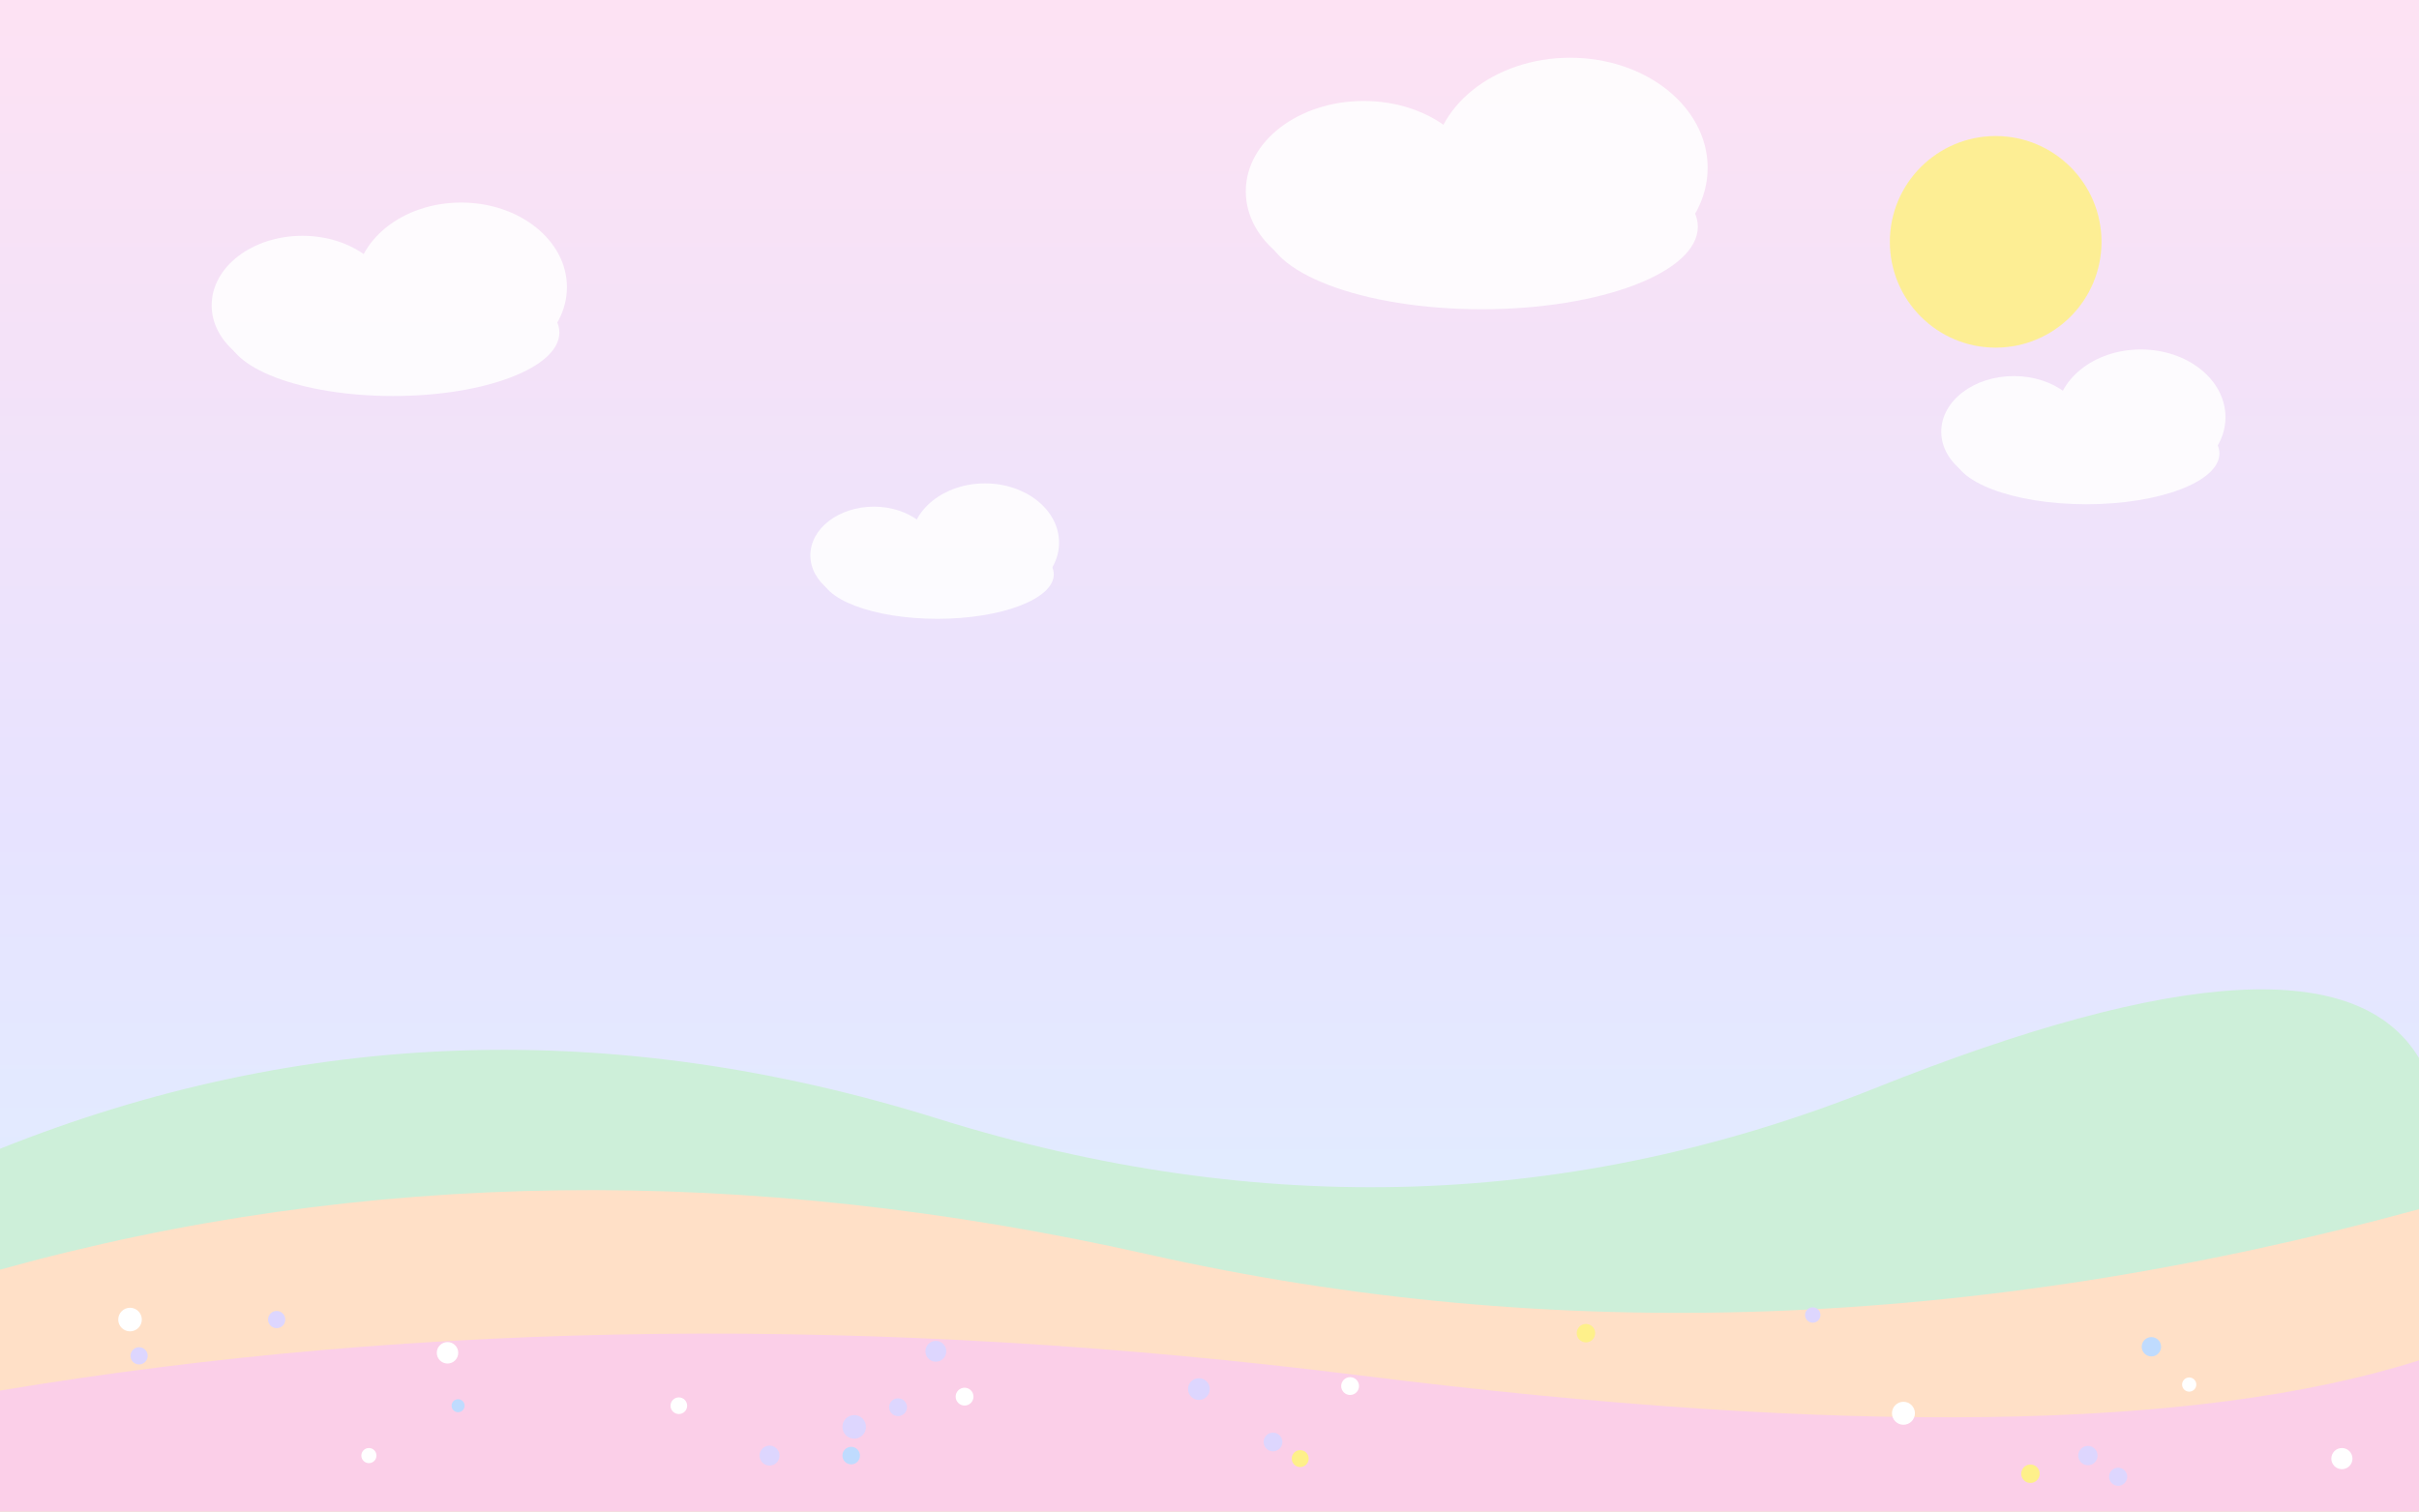
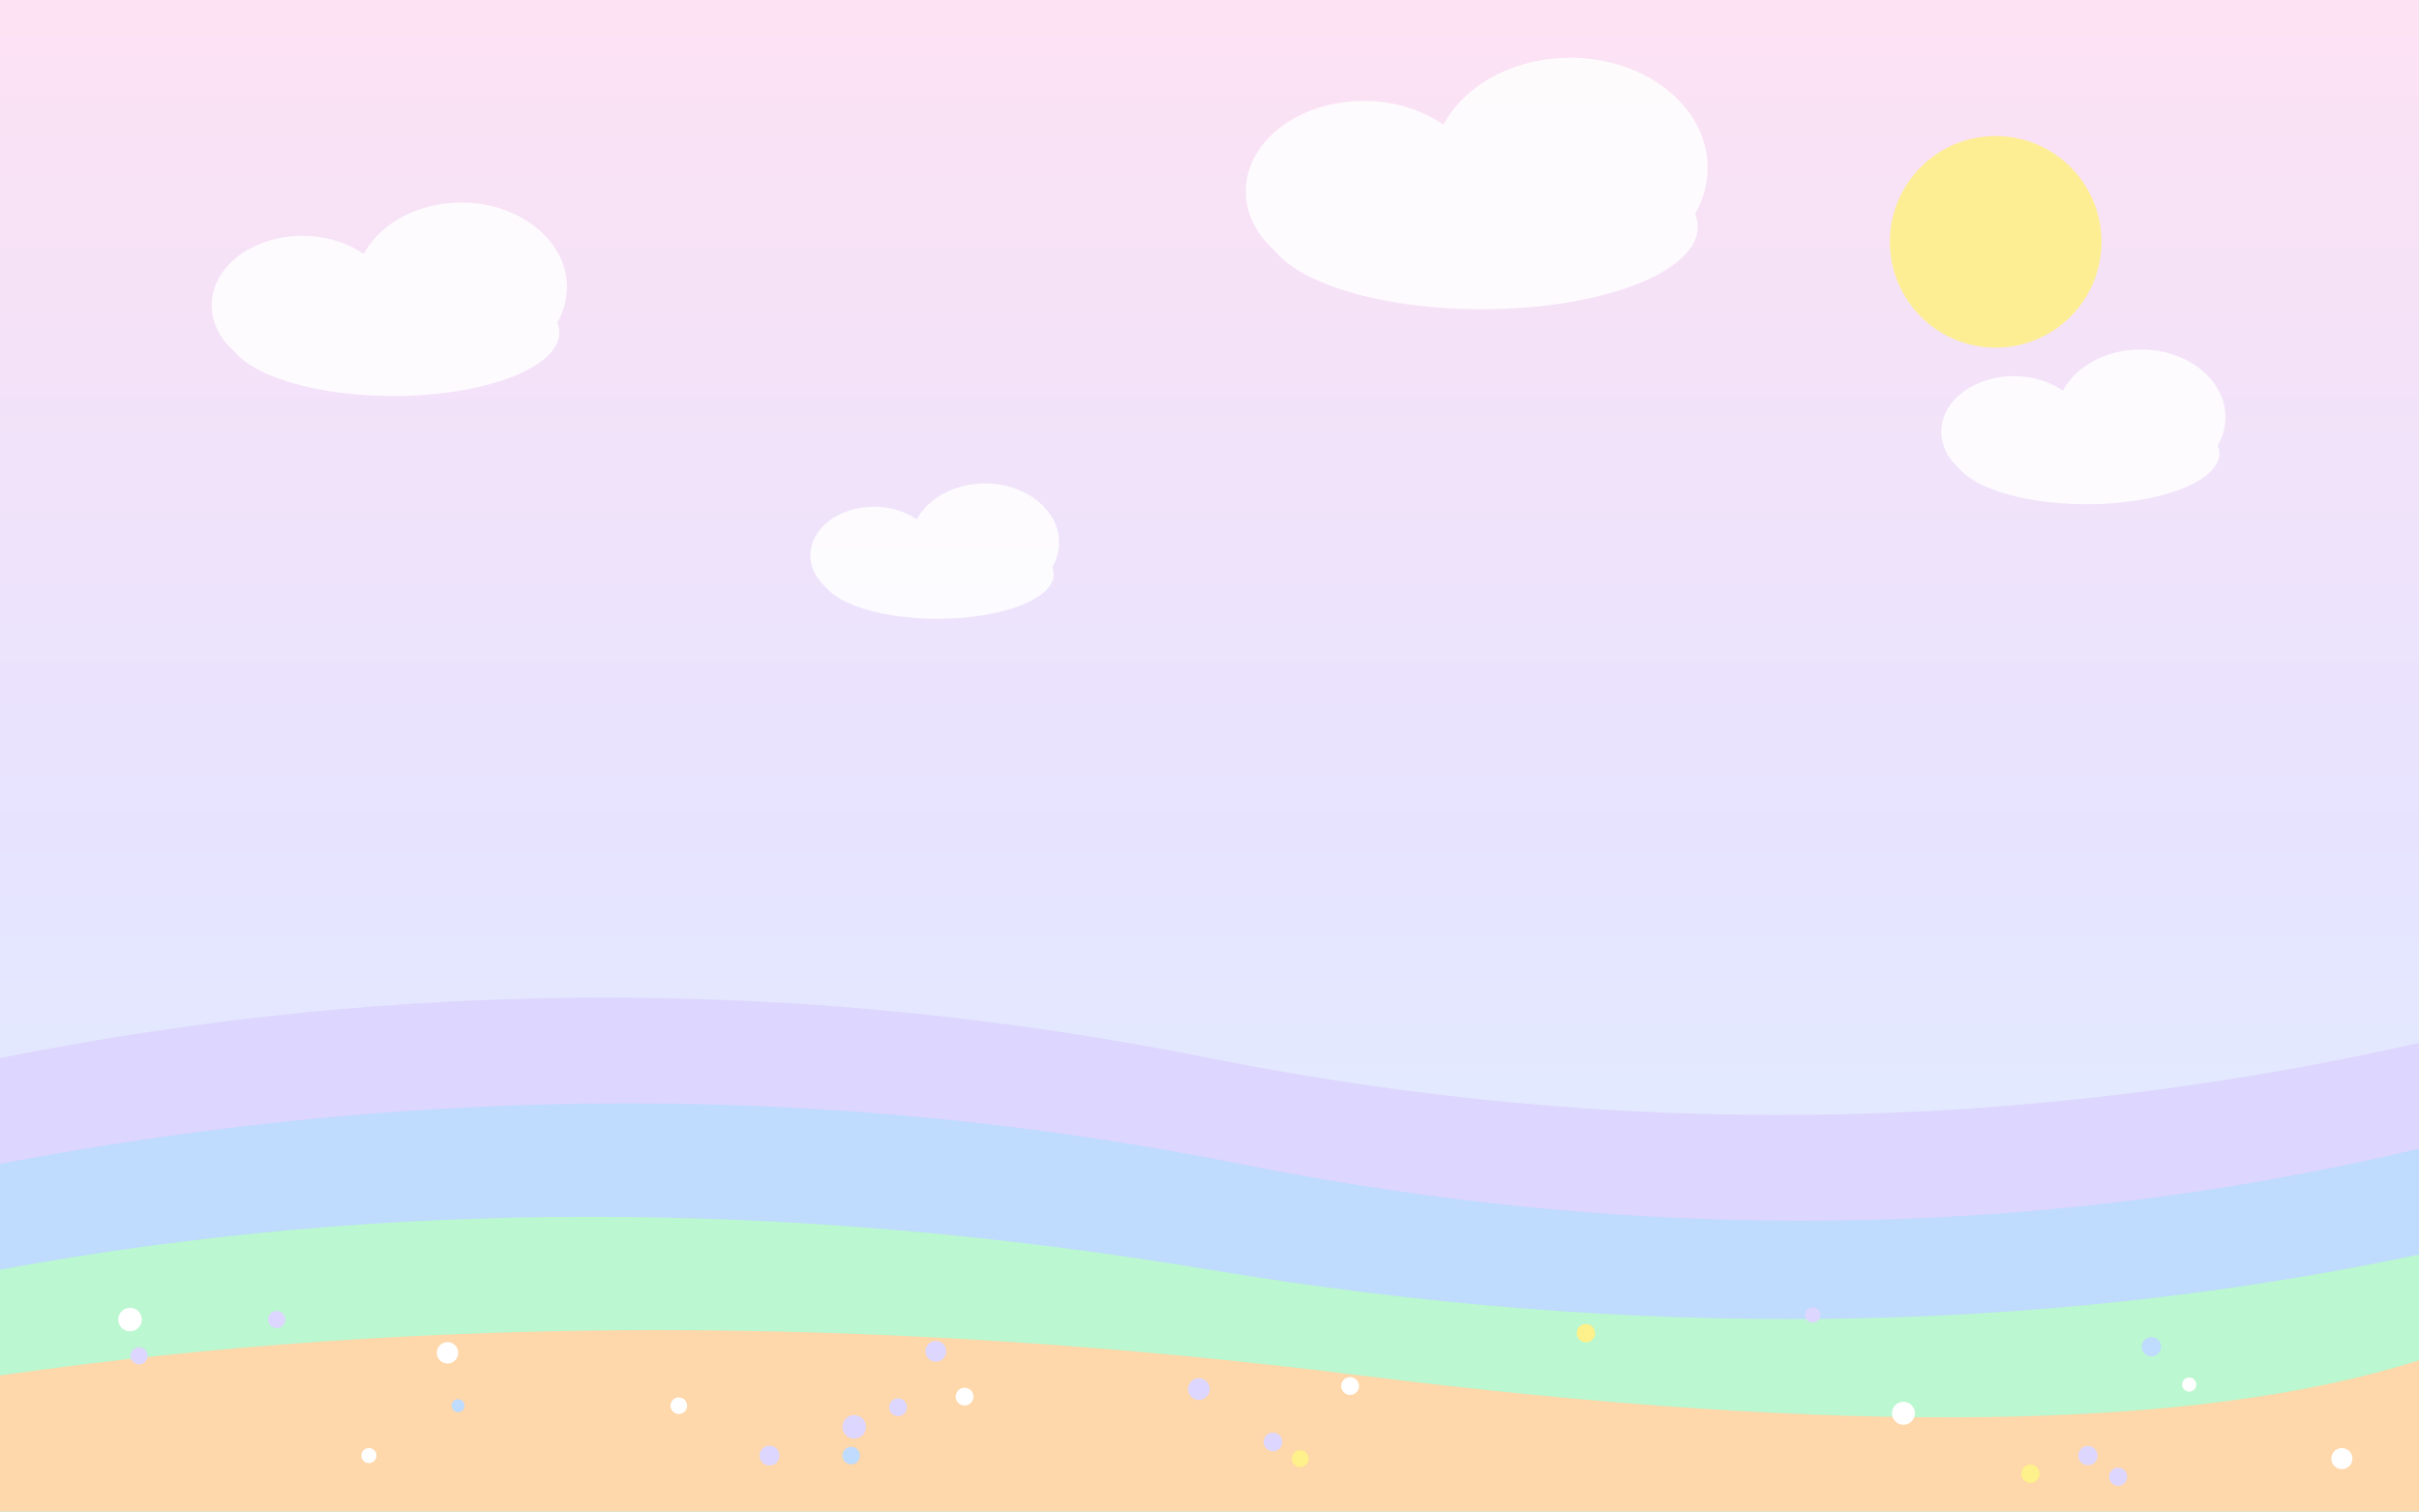
<svg xmlns="http://www.w3.org/2000/svg" width="1600" height="1000" viewBox="0 0 1600 1000">
  <defs>
    <linearGradient id="sky" x1="0" y1="0" x2="0" y2="1">
      <stop offset="0" stop-color="#FDE2F3" />
      <stop offset="0.55" stop-color="#E7E3FF" />
      <stop offset="1" stop-color="#DDF3FF" />
    </linearGradient>
  </defs>
  <rect width="100%" height="100%" fill="url(#sky)" />
  <circle cx="1320" cy="160" r="70" fill="#FEF08A" opacity="0.9" />
  <g fill="#FFFFFF" opacity="0.85" transform="translate(260 220) scale(1.0)">
    <ellipse cx="0" cy="0" rx="110" ry="42" />
    <ellipse cx="-60" cy="-18" rx="60" ry="46" />
    <ellipse cx="45" cy="-30" rx="70" ry="56" />
  </g>
  <g fill="#FFFFFF" opacity="0.85" transform="translate(980 150) scale(1.3)">
    <ellipse cx="0" cy="0" rx="110" ry="42" />
    <ellipse cx="-60" cy="-18" rx="60" ry="46" />
    <ellipse cx="45" cy="-30" rx="70" ry="56" />
  </g>
  <g fill="#FFFFFF" opacity="0.85" transform="translate(1380 300) scale(0.8)">
    <ellipse cx="0" cy="0" rx="110" ry="42" />
    <ellipse cx="-60" cy="-18" rx="60" ry="46" />
    <ellipse cx="45" cy="-30" rx="70" ry="56" />
  </g>
  <g fill="#FFFFFF" opacity="0.85" transform="translate(620 380) scale(0.7)">
    <ellipse cx="0" cy="0" rx="110" ry="42" />
    <ellipse cx="-60" cy="-18" rx="60" ry="46" />
    <ellipse cx="45" cy="-30" rx="70" ry="56" />
  </g>
-   <path d="M0 760 Q300 640 620 740 T1240 720 T1600 700 V1000 H0Z" fill="#CDEFD9" />
-   <path d="M0 840 Q360 740 760 830 T1600 800 V1000 H0Z" fill="#FFE0C7" />
-   <path d="M0 920 Q420 850 900 910 T1600 900 V1000 H0Z" fill="#FBCFE8" />
+   <path d="M0 700 Q400 620 800 700 T1600 690 V1000 H0Z" fill="#DDD6FE" />
+   <path d="M0 770 Q420 690 820 770 T1600 760 V1000 H0Z" fill="#BFDBFE" />
+   <path d="M0 840 Q380 770 800 840 T1600 830 V1000 H0Z" fill="#BBF7D0" />
+   <path d="M0 910 Q420 850 900 910 T1600 900 V1000 H0Z" fill="#FED7AA" />
  <circle cx="244" cy="963" r="5.0" fill="#FFFFFF" />
  <circle cx="793" cy="919" r="7.2" fill="#DDD6FE" />
  <circle cx="183" cy="873" r="5.7" fill="#DDD6FE" />
  <circle cx="1199" cy="870" r="5.1" fill="#DDD6FE" />
  <circle cx="1259" cy="935" r="7.6" fill="#FFFFFF" />
  <circle cx="86" cy="873" r="7.8" fill="#FFFFFF" />
  <circle cx="619" cy="894" r="6.9" fill="#DDD6FE" />
  <circle cx="842" cy="954" r="6.2" fill="#DDD6FE" />
  <circle cx="565" cy="944" r="7.8" fill="#DDD6FE" />
  <circle cx="1448" cy="916" r="4.7" fill="#FFFFFF" />
  <circle cx="1549" cy="965" r="7.0" fill="#FFFFFF" />
  <circle cx="1401" cy="977" r="6.0" fill="#DDD6FE" />
  <circle cx="1423" cy="891" r="6.4" fill="#BFDBFE" />
  <circle cx="1381" cy="963" r="6.4" fill="#DDD6FE" />
  <circle cx="92" cy="897" r="5.7" fill="#DDD6FE" />
  <circle cx="303" cy="930" r="4.3" fill="#BFDBFE" />
  <circle cx="1049" cy="882" r="6.1" fill="#FEF08A" />
  <circle cx="638" cy="924" r="5.9" fill="#FFFFFF" />
  <circle cx="509" cy="963" r="6.6" fill="#DDD6FE" />
  <circle cx="296" cy="895" r="7.1" fill="#FFFFFF" />
  <circle cx="860" cy="965" r="5.6" fill="#FEF08A" />
  <circle cx="563" cy="963" r="5.8" fill="#BFDBFE" />
  <circle cx="449" cy="930" r="5.5" fill="#FFFFFF" />
  <circle cx="1343" cy="975" r="6.1" fill="#FEF08A" />
  <circle cx="893" cy="917" r="5.9" fill="#FFFFFF" />
  <circle cx="594" cy="931" r="5.9" fill="#DDD6FE" />
</svg>
